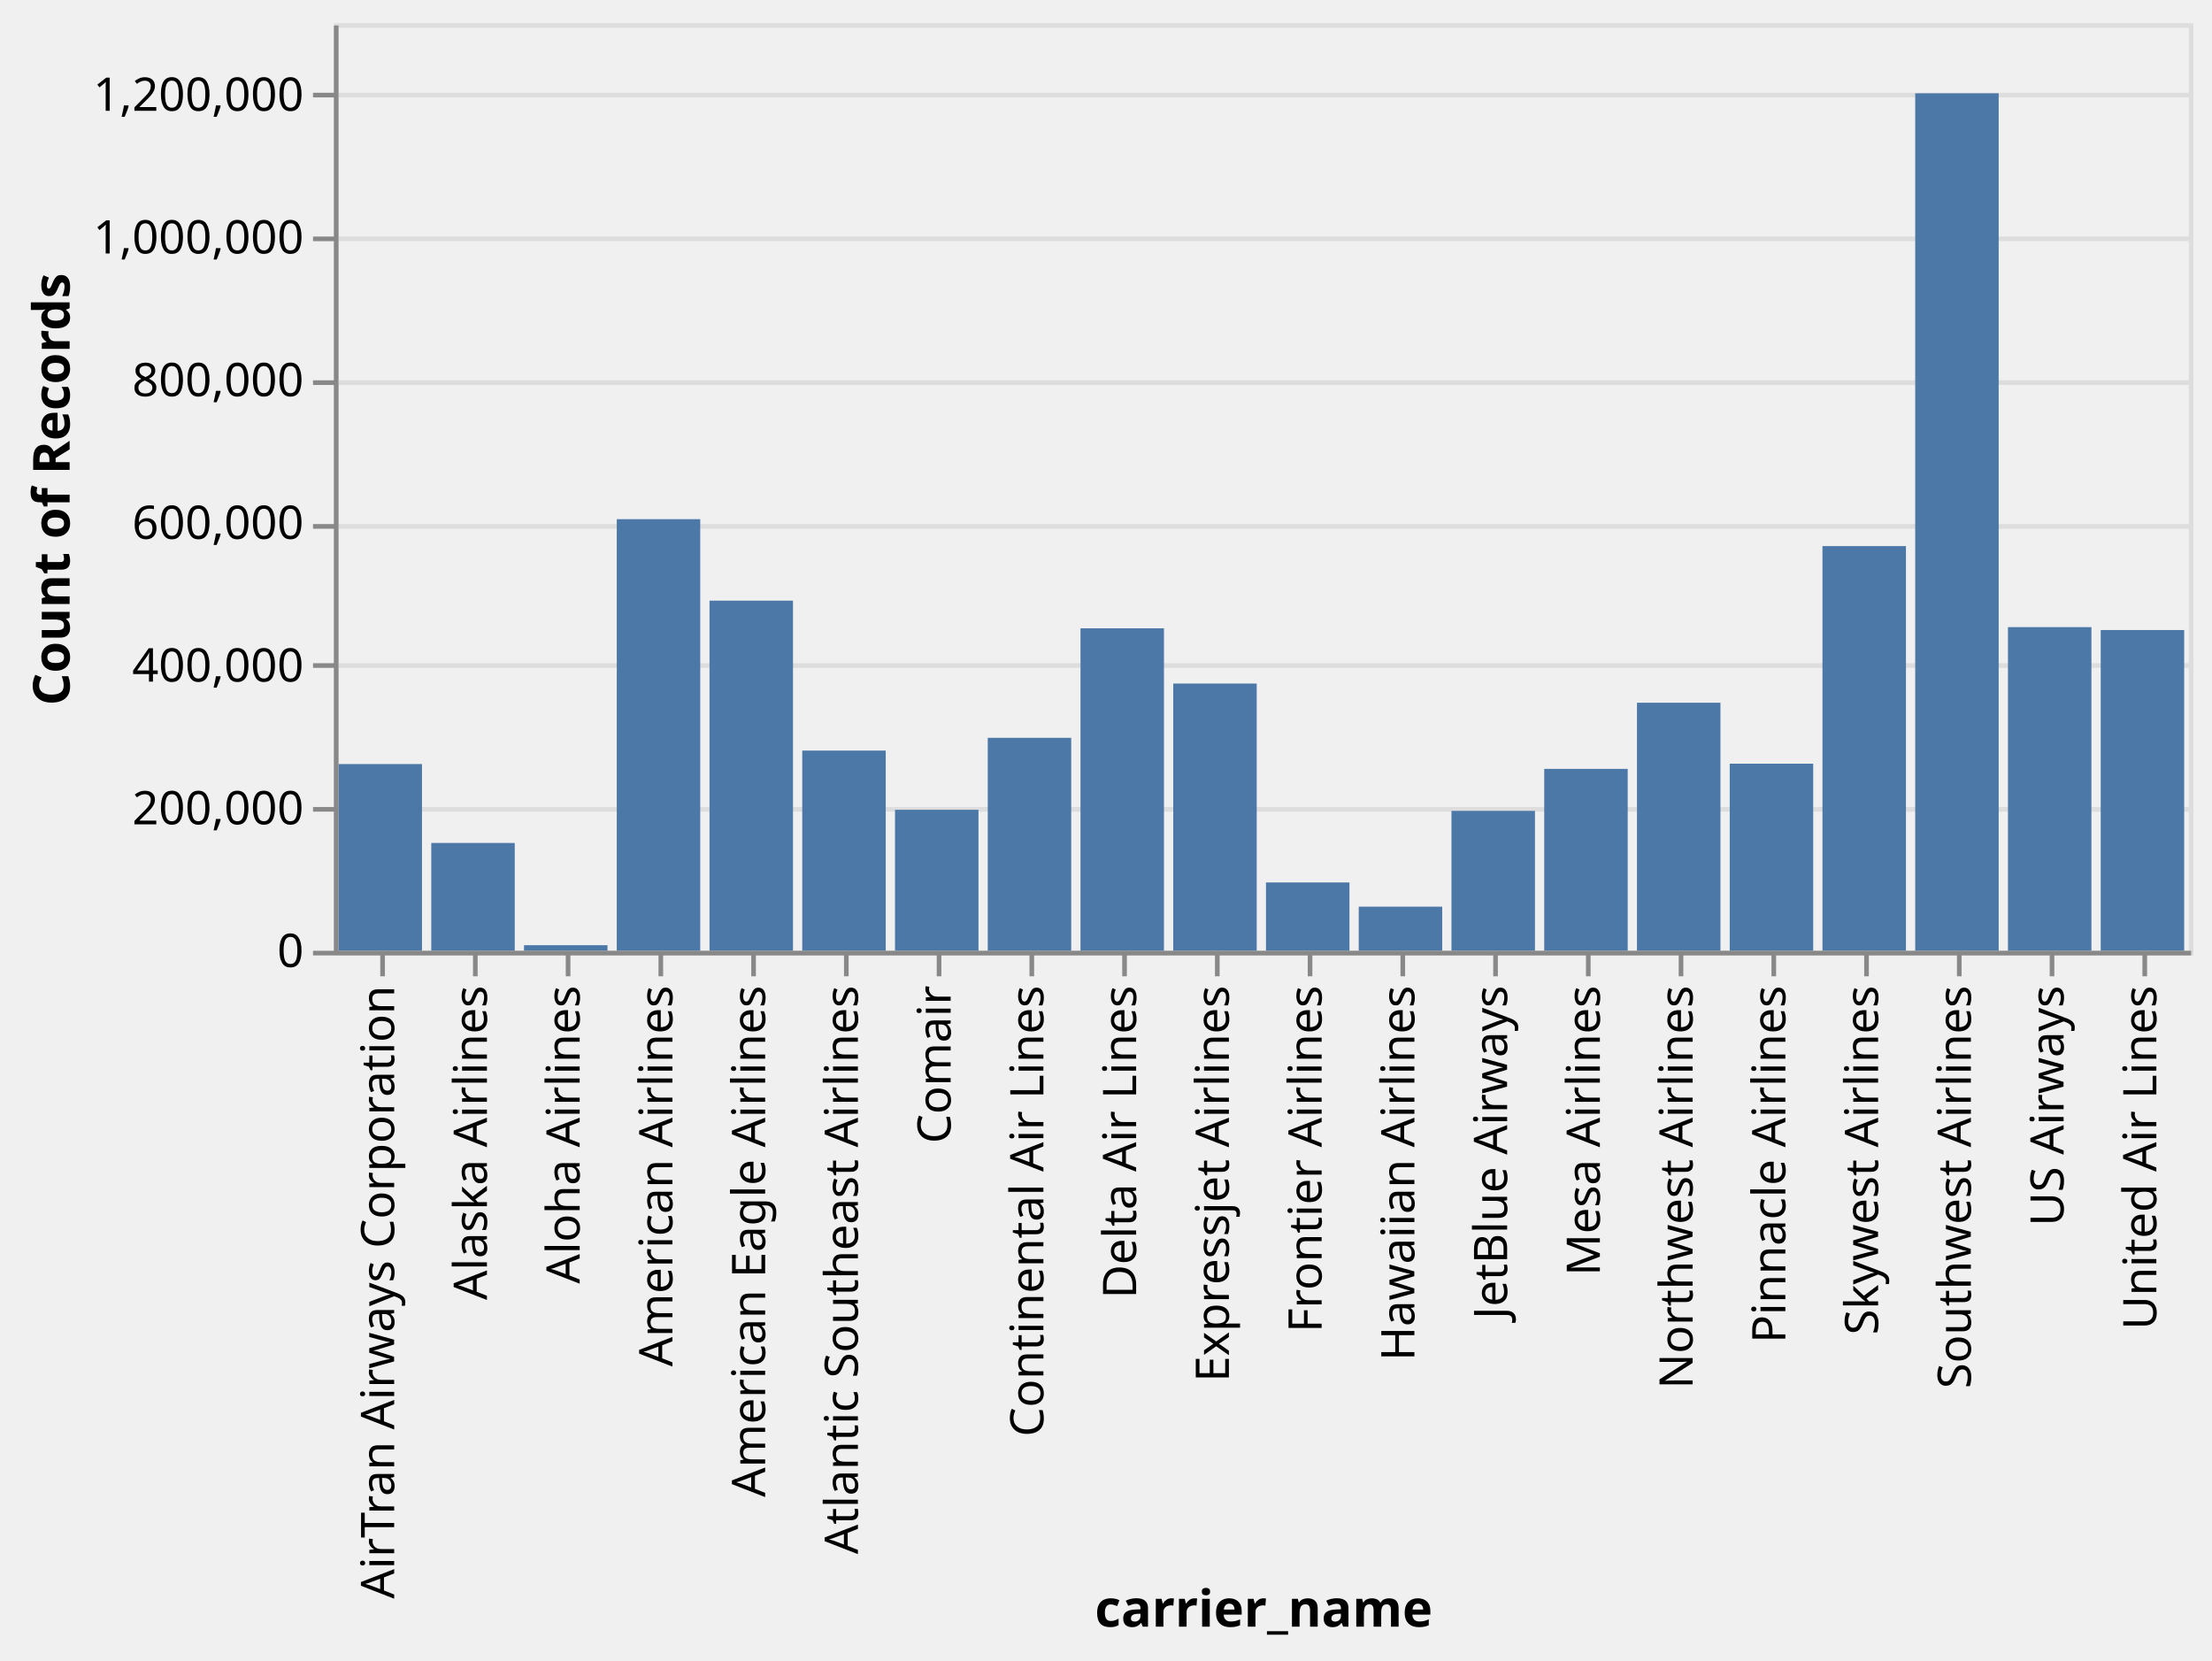
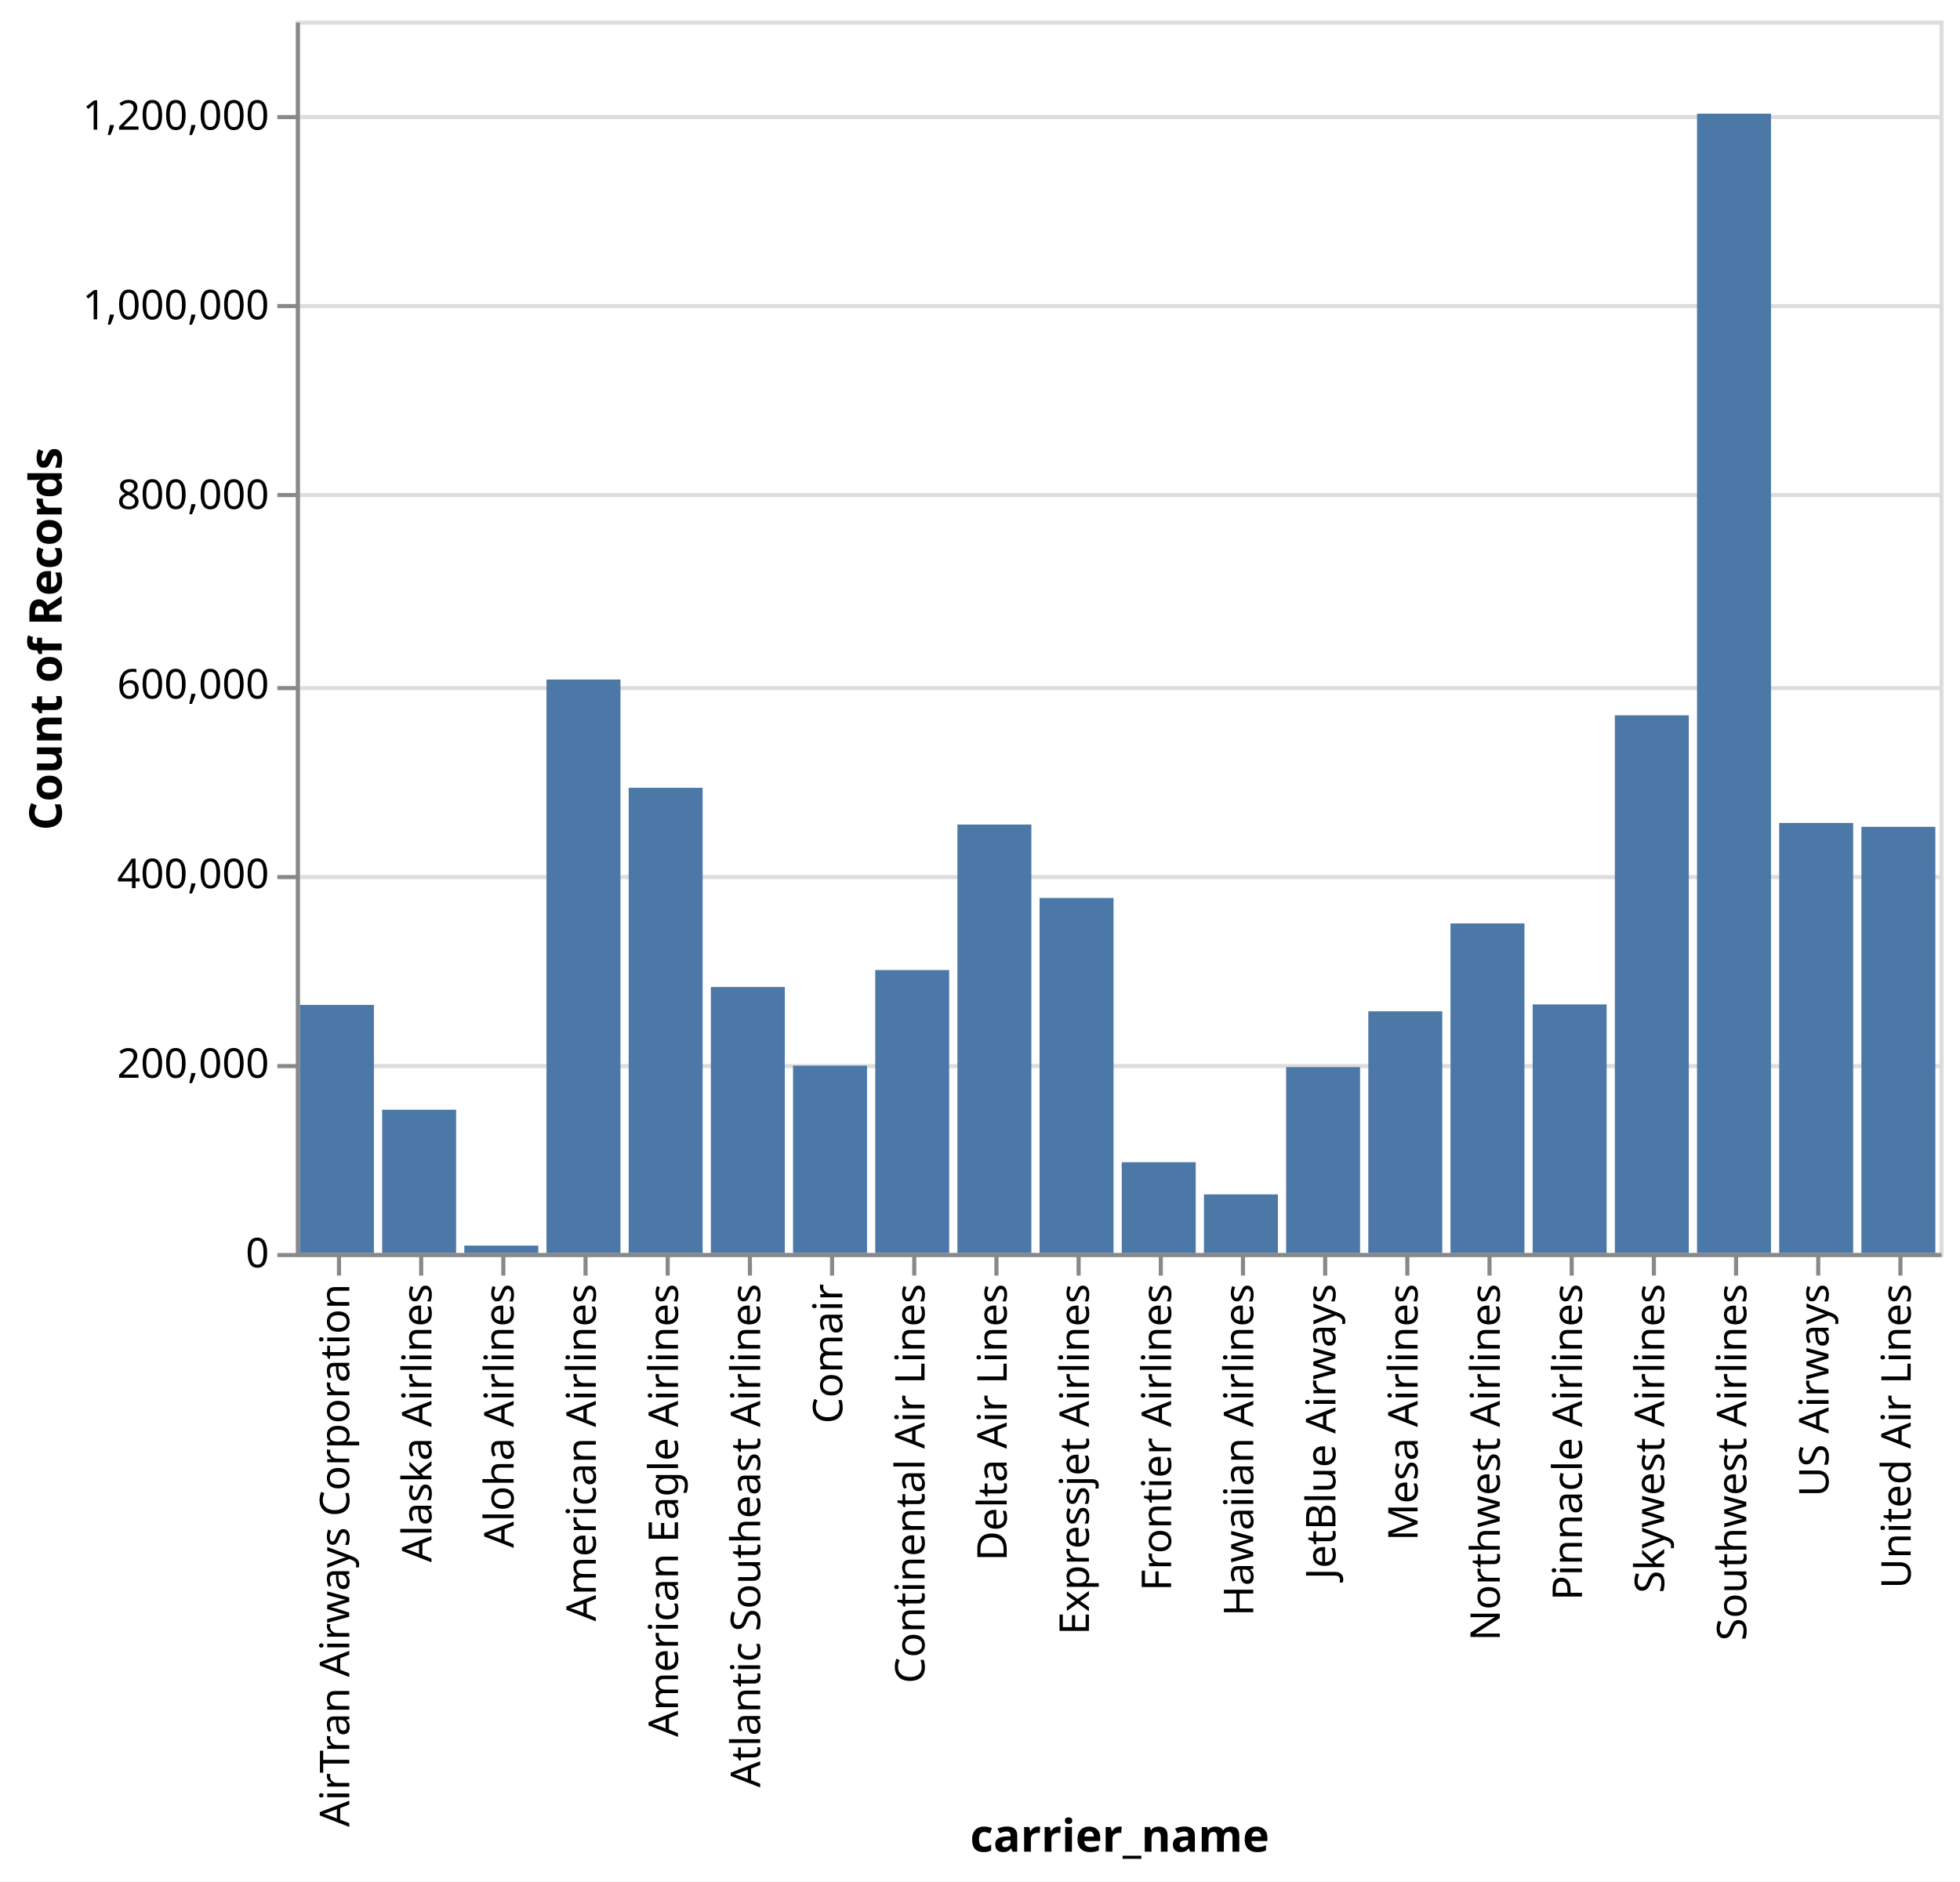
- <svg xmlns="http://www.w3.org/2000/svg" class="marks" width="477" height="358" viewBox="0 0 477 358" version="1.1">
+ <svg xmlns="http://www.w3.org/2000/svg" class="marks" width="477" height="458" viewBox="0 0 477 458" version="1.1">
+   <rect width="477" height="458" style="fill: white;" />
  <g transform="translate(72,5)">
    <g class="mark-group role-frame root">
      <g transform="translate(0,0)">
-         <path class="background" d="M0.5,0.5h400v200h-400Z" style="fill: none; stroke: #ddd;" />
+         <path class="background" d="M0.5,0.5h400v300h-400Z" style="fill: none; stroke: #ddd;" />
        <g>
          <g class="mark-group role-axis">
            <g transform="translate(0.5,0.5)">
              <path class="background" d="M0,0h0v0h0Z" style="pointer-events: none; fill: none;" />
              <g>
                <g class="mark-rule role-axis-grid" style="pointer-events: none;">
-                   <line transform="translate(0,200)" x2="400" y2="0" style="fill: none; stroke: #ddd; stroke-width: 1; opacity: 1;" />
-                   <line transform="translate(0,169)" x2="400" y2="0" style="fill: none; stroke: #ddd; stroke-width: 1; opacity: 1;" />
-                   <line transform="translate(0,138)" x2="400" y2="0" style="fill: none; stroke: #ddd; stroke-width: 1; opacity: 1;" />
-                   <line transform="translate(0,108)" x2="400" y2="0" style="fill: none; stroke: #ddd; stroke-width: 1; opacity: 1;" />
-                   <line transform="translate(0,77)" x2="400" y2="0" style="fill: none; stroke: #ddd; stroke-width: 1; opacity: 1;" />
-                   <line transform="translate(0,46)" x2="400" y2="0" style="fill: none; stroke: #ddd; stroke-width: 1; opacity: 1;" />
-                   <line transform="translate(0,15)" x2="400" y2="0" style="fill: none; stroke: #ddd; stroke-width: 1; opacity: 1;" />
+                   <line transform="translate(0,300)" x2="400" y2="0" style="fill: none; stroke: #ddd; stroke-width: 1; opacity: 1;" />
+                   <line transform="translate(0,254)" x2="400" y2="0" style="fill: none; stroke: #ddd; stroke-width: 1; opacity: 1;" />
+                   <line transform="translate(0,208)" x2="400" y2="0" style="fill: none; stroke: #ddd; stroke-width: 1; opacity: 1;" />
+                   <line transform="translate(0,162)" x2="400" y2="0" style="fill: none; stroke: #ddd; stroke-width: 1; opacity: 1;" />
+                   <line transform="translate(0,115)" x2="400" y2="0" style="fill: none; stroke: #ddd; stroke-width: 1; opacity: 1;" />
+                   <line transform="translate(0,69)" x2="400" y2="0" style="fill: none; stroke: #ddd; stroke-width: 1; opacity: 1;" />
+                   <line transform="translate(0,23)" x2="400" y2="0" style="fill: none; stroke: #ddd; stroke-width: 1; opacity: 1;" />
                </g>
              </g>
              <path class="foreground" d="" style="pointer-events: none; display: none; fill: none;" />
            </g>
          </g>
-           <g class="mark-rect role-mark marks">
-             <path d="M341,15.115h18v184.885h-18Z" style="fill: #4c78a8;" />
-             <path d="M181,142.383h18v57.617h-18Z" style="fill: #4c78a8;" />
-             <path d="M261,160.78h18v39.22h-18Z" style="fill: #4c78a8;" />
-             <path d="M121,169.599h18v30.401h-18Z" style="fill: #4c78a8;" />
-             <path d="M321,112.745h18v87.255h-18Z" style="fill: #4c78a8;" />
-             <path d="M381,130.844h18v69.156h-18Z" style="fill: #4c78a8;" />
-             <path d="M361,130.217h18v69.783h-18Z" style="fill: #4c78a8;" />
-             <path d="M161,130.472h18v69.528h-18Z" style="fill: #4c78a8;" />
-             <path d="M101,156.835h18v43.165h-18Z" style="fill: #4c78a8;" />
-             <path d="M201,185.267h18v14.733h-18Z" style="fill: #4c78a8;" />
-             <path d="M1,159.741h18v40.259h-18Z" style="fill: #4c78a8;" />
-             <path d="M221,190.488h18v9.512h-18Z" style="fill: #4c78a8;" />
-             <path d="M81,124.509h18v75.491h-18Z" style="fill: #4c78a8;" />
-             <path d="M281,146.515h18v53.485h-18Z" style="fill: #4c78a8;" />
-             <path d="M301,159.66h18v40.34h-18Z" style="fill: #4c78a8;" />
-             <path d="M241,169.832h18v30.168h-18Z" style="fill: #4c78a8;" />
-             <path d="M141,154.084h18v45.916h-18Z" style="fill: #4c78a8;" />
-             <path d="M61,106.941h18v93.059h-18Z" style="fill: #4c78a8;" />
-             <path d="M41,198.8h18v1.2h-18Z" style="fill: #4c78a8;" />
-             <path d="M21,176.754h18v23.246h-18Z" style="fill: #4c78a8;" />
-           </g>
          <g class="mark-group role-axis">
-             <g transform="translate(0.5,200.5)">
+             <g transform="translate(0.5,300.5)">
              <path class="background" d="M0,0h0v0h0Z" style="pointer-events: none; fill: none;" />
              <g>
                <g class="mark-rule role-axis-tick" style="pointer-events: none;">
                  <line transform="translate(10,0)" x2="0" y2="5" style="fill: none; stroke: #888; stroke-width: 1; opacity: 1;" />
                  <line transform="translate(30,0)" x2="0" y2="5" style="fill: none; stroke: #888; stroke-width: 1; opacity: 1;" />
                  <line transform="translate(50,0)" x2="0" y2="5" style="fill: none; stroke: #888; stroke-width: 1; opacity: 1;" />
                  <line transform="translate(70,0)" x2="0" y2="5" style="fill: none; stroke: #888; stroke-width: 1; opacity: 1;" />
                  <line transform="translate(90,0)" x2="0" y2="5" style="fill: none; stroke: #888; stroke-width: 1; opacity: 1;" />
                  <line transform="translate(110,0)" x2="0" y2="5" style="fill: none; stroke: #888; stroke-width: 1; opacity: 1;" />
                  <line transform="translate(130,0)" x2="0" y2="5" style="fill: none; stroke: #888; stroke-width: 1; opacity: 1;" />
                  <line transform="translate(150,0)" x2="0" y2="5" style="fill: none; stroke: #888; stroke-width: 1; opacity: 1;" />
                  <line transform="translate(170,0)" x2="0" y2="5" style="fill: none; stroke: #888; stroke-width: 1; opacity: 1;" />
                  <line transform="translate(190,0)" x2="0" y2="5" style="fill: none; stroke: #888; stroke-width: 1; opacity: 1;" />
                  <line transform="translate(210,0)" x2="0" y2="5" style="fill: none; stroke: #888; stroke-width: 1; opacity: 1;" />
                  <line transform="translate(230,0)" x2="0" y2="5" style="fill: none; stroke: #888; stroke-width: 1; opacity: 1;" />
                  <line transform="translate(250,0)" x2="0" y2="5" style="fill: none; stroke: #888; stroke-width: 1; opacity: 1;" />
                  <line transform="translate(270,0)" x2="0" y2="5" style="fill: none; stroke: #888; stroke-width: 1; opacity: 1;" />
                  <line transform="translate(290,0)" x2="0" y2="5" style="fill: none; stroke: #888; stroke-width: 1; opacity: 1;" />
                  <line transform="translate(310,0)" x2="0" y2="5" style="fill: none; stroke: #888; stroke-width: 1; opacity: 1;" />
                  <line transform="translate(330,0)" x2="0" y2="5" style="fill: none; stroke: #888; stroke-width: 1; opacity: 1;" />
                  <line transform="translate(350,0)" x2="0" y2="5" style="fill: none; stroke: #888; stroke-width: 1; opacity: 1;" />
                  <line transform="translate(370,0)" x2="0" y2="5" style="fill: none; stroke: #888; stroke-width: 1; opacity: 1;" />
                  <line transform="translate(390,0)" x2="0" y2="5" style="fill: none; stroke: #888; stroke-width: 1; opacity: 1;" />
                </g>
                <g class="mark-text role-axis-label" style="pointer-events: none;">
                  <text text-anchor="end" transform="translate(9.5,7) rotate(270) translate(0,3)" style="font-family: sans-serif; font-size: 10px; fill: #000; opacity: 1;">AirTran Airways Corporation</text>
                  <text text-anchor="end" transform="translate(29.5,7) rotate(270) translate(0,3)" style="font-family: sans-serif; font-size: 10px; fill: #000; opacity: 1;">Alaska Airlines</text>
                  <text text-anchor="end" transform="translate(49.5,7) rotate(270) translate(0,3)" style="font-family: sans-serif; font-size: 10px; fill: #000; opacity: 1;">Aloha Airlines</text>
                  <text text-anchor="end" transform="translate(69.5,7) rotate(270) translate(0,3)" style="font-family: sans-serif; font-size: 10px; fill: #000; opacity: 1;">American Airlines</text>
                  <text text-anchor="end" transform="translate(89.5,7) rotate(270) translate(0,3)" style="font-family: sans-serif; font-size: 10px; fill: #000; opacity: 1;">American Eagle Airlines</text>
                  <text text-anchor="end" transform="translate(109.5,7) rotate(270) translate(0,3)" style="font-family: sans-serif; font-size: 10px; fill: #000; opacity: 1;">Atlantic Southeast Airlines</text>
                  <text text-anchor="end" transform="translate(129.5,7) rotate(270) translate(0,3)" style="font-family: sans-serif; font-size: 10px; fill: #000; opacity: 1;">Comair</text>
                  <text text-anchor="end" transform="translate(149.5,7) rotate(270) translate(0,3)" style="font-family: sans-serif; font-size: 10px; fill: #000; opacity: 1;">Continental Air Lines</text>
                  <text text-anchor="end" transform="translate(169.5,7) rotate(270) translate(0,3)" style="font-family: sans-serif; font-size: 10px; fill: #000; opacity: 1;">Delta Air Lines</text>
                  <text text-anchor="end" transform="translate(189.5,7) rotate(270) translate(0,3)" style="font-family: sans-serif; font-size: 10px; fill: #000; opacity: 1;">Expressjet Airlines</text>
                  <text text-anchor="end" transform="translate(209.5,7) rotate(270) translate(0,3)" style="font-family: sans-serif; font-size: 10px; fill: #000; opacity: 1;">Frontier Airlines</text>
                  <text text-anchor="end" transform="translate(229.5,7) rotate(270) translate(0,3)" style="font-family: sans-serif; font-size: 10px; fill: #000; opacity: 1;">Hawaiian Airlines</text>
                  <text text-anchor="end" transform="translate(249.5,7) rotate(270) translate(0,3)" style="font-family: sans-serif; font-size: 10px; fill: #000; opacity: 1;">JetBlue Airways</text>
                  <text text-anchor="end" transform="translate(269.5,7) rotate(270) translate(0,3)" style="font-family: sans-serif; font-size: 10px; fill: #000; opacity: 1;">Mesa Airlines</text>
                  <text text-anchor="end" transform="translate(289.5,7) rotate(270) translate(0,3)" style="font-family: sans-serif; font-size: 10px; fill: #000; opacity: 1;">Northwest Airlines</text>
                  <text text-anchor="end" transform="translate(309.5,7) rotate(270) translate(0,3)" style="font-family: sans-serif; font-size: 10px; fill: #000; opacity: 1;">Pinnacle Airlines</text>
                  <text text-anchor="end" transform="translate(329.5,7) rotate(270) translate(0,3)" style="font-family: sans-serif; font-size: 10px; fill: #000; opacity: 1;">Skywest Airlines</text>
                  <text text-anchor="end" transform="translate(349.5,7) rotate(270) translate(0,3)" style="font-family: sans-serif; font-size: 10px; fill: #000; opacity: 1;">Southwest Airlines</text>
                  <text text-anchor="end" transform="translate(369.5,7) rotate(270) translate(0,3)" style="font-family: sans-serif; font-size: 10px; fill: #000; opacity: 1;">US Airways</text>
                  <text text-anchor="end" transform="translate(389.5,7) rotate(270) translate(0,3)" style="font-family: sans-serif; font-size: 10px; fill: #000; opacity: 1;">United Air Lines</text>
                </g>
                <g class="mark-rule role-axis-domain" style="pointer-events: none;">
                  <line transform="translate(0,0)" x2="400" y2="0" style="fill: none; stroke: #888; stroke-width: 1; opacity: 1;" />
                </g>
                <g class="mark-text role-axis-title" style="pointer-events: none;">
-                   <text text-anchor="middle" transform="translate(200,145.2246)" style="font-family: sans-serif; font-size: 11px; font-weight: bold; fill: #000; opacity: 1;">carrier_name</text>
+                   <text text-anchor="middle" transform="translate(200,145.2295)" style="font-family: sans-serif; font-size: 11px; font-weight: bold; fill: #000; opacity: 1;">carrier_name</text>
                </g>
              </g>
              <path class="foreground" d="" style="pointer-events: none; display: none; fill: none;" />
            </g>
          </g>
          <g class="mark-group role-axis">
            <g transform="translate(0.5,0.5)">
              <path class="background" d="M0,0h0v0h0Z" style="pointer-events: none; fill: none;" />
              <g>
                <g class="mark-rule role-axis-tick" style="pointer-events: none;">
-                   <line transform="translate(0,200)" x2="-5" y2="0" style="fill: none; stroke: #888; stroke-width: 1; opacity: 1;" />
-                   <line transform="translate(0,169)" x2="-5" y2="0" style="fill: none; stroke: #888; stroke-width: 1; opacity: 1;" />
-                   <line transform="translate(0,138)" x2="-5" y2="0" style="fill: none; stroke: #888; stroke-width: 1; opacity: 1;" />
-                   <line transform="translate(0,108)" x2="-5" y2="0" style="fill: none; stroke: #888; stroke-width: 1; opacity: 1;" />
-                   <line transform="translate(0,77)" x2="-5" y2="0" style="fill: none; stroke: #888; stroke-width: 1; opacity: 1;" />
-                   <line transform="translate(0,46)" x2="-5" y2="0" style="fill: none; stroke: #888; stroke-width: 1; opacity: 1;" />
-                   <line transform="translate(0,15)" x2="-5" y2="0" style="fill: none; stroke: #888; stroke-width: 1; opacity: 1;" />
+                   <line transform="translate(0,300)" x2="-5" y2="0" style="fill: none; stroke: #888; stroke-width: 1; opacity: 1;" />
+                   <line transform="translate(0,254)" x2="-5" y2="0" style="fill: none; stroke: #888; stroke-width: 1; opacity: 1;" />
+                   <line transform="translate(0,208)" x2="-5" y2="0" style="fill: none; stroke: #888; stroke-width: 1; opacity: 1;" />
+                   <line transform="translate(0,162)" x2="-5" y2="0" style="fill: none; stroke: #888; stroke-width: 1; opacity: 1;" />
+                   <line transform="translate(0,115)" x2="-5" y2="0" style="fill: none; stroke: #888; stroke-width: 1; opacity: 1;" />
+                   <line transform="translate(0,69)" x2="-5" y2="0" style="fill: none; stroke: #888; stroke-width: 1; opacity: 1;" />
+                   <line transform="translate(0,23)" x2="-5" y2="0" style="fill: none; stroke: #888; stroke-width: 1; opacity: 1;" />
                </g>
                <g class="mark-text role-axis-label" style="pointer-events: none;">
-                   <text text-anchor="end" transform="translate(-7,203)" style="font-family: sans-serif; font-size: 10px; fill: #000; opacity: 1;">0</text>
-                   <text text-anchor="end" transform="translate(-7,172.2308)" style="font-family: sans-serif; font-size: 10px; fill: #000; opacity: 1;">200,000</text>
-                   <text text-anchor="end" transform="translate(-7,141.4615)" style="font-family: sans-serif; font-size: 10px; fill: #000; opacity: 1;">400,000</text>
-                   <text text-anchor="end" transform="translate(-7,110.6923)" style="font-family: sans-serif; font-size: 10px; fill: #000; opacity: 1;">600,000</text>
-                   <text text-anchor="end" transform="translate(-7,79.92308)" style="font-family: sans-serif; font-size: 10px; fill: #000; opacity: 1;">800,000</text>
-                   <text text-anchor="end" transform="translate(-7,49.15385)" style="font-family: sans-serif; font-size: 10px; fill: #000; opacity: 1;">1,000,000</text>
-                   <text text-anchor="end" transform="translate(-7,18.38462)" style="font-family: sans-serif; font-size: 10px; fill: #000; opacity: 1;">1,200,000</text>
+                   <text text-anchor="end" transform="translate(-7,303)" style="font-family: sans-serif; font-size: 10px; fill: #000; opacity: 1;">0</text>
+                   <text text-anchor="end" transform="translate(-7,256.8462)" style="font-family: sans-serif; font-size: 10px; fill: #000; opacity: 1;">200,000</text>
+                   <text text-anchor="end" transform="translate(-7,210.6923)" style="font-family: sans-serif; font-size: 10px; fill: #000; opacity: 1;">400,000</text>
+                   <text text-anchor="end" transform="translate(-7,164.5385)" style="font-family: sans-serif; font-size: 10px; fill: #000; opacity: 1;">600,000</text>
+                   <text text-anchor="end" transform="translate(-7,118.3846)" style="font-family: sans-serif; font-size: 10px; fill: #000; opacity: 1;">800,000</text>
+                   <text text-anchor="end" transform="translate(-7,72.23077)" style="font-family: sans-serif; font-size: 10px; fill: #000; opacity: 1;">1,000,000</text>
+                   <text text-anchor="end" transform="translate(-7,26.07692)" style="font-family: sans-serif; font-size: 10px; fill: #000; opacity: 1;">1,200,000</text>
                </g>
                <g class="mark-rule role-axis-domain" style="pointer-events: none;">
-                   <line transform="translate(0,200)" x2="0" y2="-200" style="fill: none; stroke: #888; stroke-width: 1; opacity: 1;" />
+                   <line transform="translate(0,300)" x2="0" y2="-300" style="fill: none; stroke: #888; stroke-width: 1; opacity: 1;" />
                </g>
                <g class="mark-text role-axis-title" style="pointer-events: none;">
-                   <text text-anchor="middle" transform="translate(-55.4873,100) rotate(-90) translate(0,-2)" style="font-family: sans-serif; font-size: 11px; font-weight: bold; fill: #000; opacity: 1;">Count of Records</text>
+                   <text text-anchor="middle" transform="translate(-55.4873,150) rotate(-90) translate(0,-2)" style="font-family: sans-serif; font-size: 11px; font-weight: bold; fill: #000; opacity: 1;">Count of Records</text>
                </g>
              </g>
              <path class="foreground" d="" style="pointer-events: none; display: none; fill: none;" />
            </g>
+           </g>
+           <g class="mark-rect role-mark marks">
+             <path d="M341,22.672h18v277.328h-18Z" style="fill: #4c78a8;" />
+             <path d="M181,213.575h18v86.425h-18Z" style="fill: #4c78a8;" />
+             <path d="M261,241.17h18v58.83h-18Z" style="fill: #4c78a8;" />
+             <path d="M121,254.398h18v45.602h-18Z" style="fill: #4c78a8;" />
+             <path d="M321,169.117h18v130.883h-18Z" style="fill: #4c78a8;" />
+             <path d="M381,196.266h18v103.734h-18Z" style="fill: #4c78a8;" />
+             <path d="M361,195.326h18v104.674h-18Z" style="fill: #4c78a8;" />
+             <path d="M161,195.708h18v104.292h-18Z" style="fill: #4c78a8;" />
+             <path d="M101,235.252h18v64.748h-18Z" style="fill: #4c78a8;" />
+             <path d="M201,277.901h18v22.099h-18Z" style="fill: #4c78a8;" />
+             <path d="M1,239.611h18v60.389h-18Z" style="fill: #4c78a8;" />
+             <path d="M221,285.732h18v14.268h-18Z" style="fill: #4c78a8;" />
+             <path d="M81,186.763h18v113.237h-18Z" style="fill: #4c78a8;" />
+             <path d="M281,219.773h18v80.227h-18Z" style="fill: #4c78a8;" />
+             <path d="M301,239.49h18v60.51h-18Z" style="fill: #4c78a8;" />
+             <path d="M241,254.748h18v45.252h-18Z" style="fill: #4c78a8;" />
+             <path d="M141,231.126h18v68.874h-18Z" style="fill: #4c78a8;" />
+             <path d="M61,160.411h18v139.589h-18Z" style="fill: #4c78a8;" />
+             <path d="M41,298.2h18v1.8h-18Z" style="fill: #4c78a8;" />
+             <path d="M21,265.13h18v34.87h-18Z" style="fill: #4c78a8;" />
          </g>
        </g>
        <path class="foreground" d="" style="display: none; fill: none;" />
      </g>
    </g>
  </g>
</svg>
